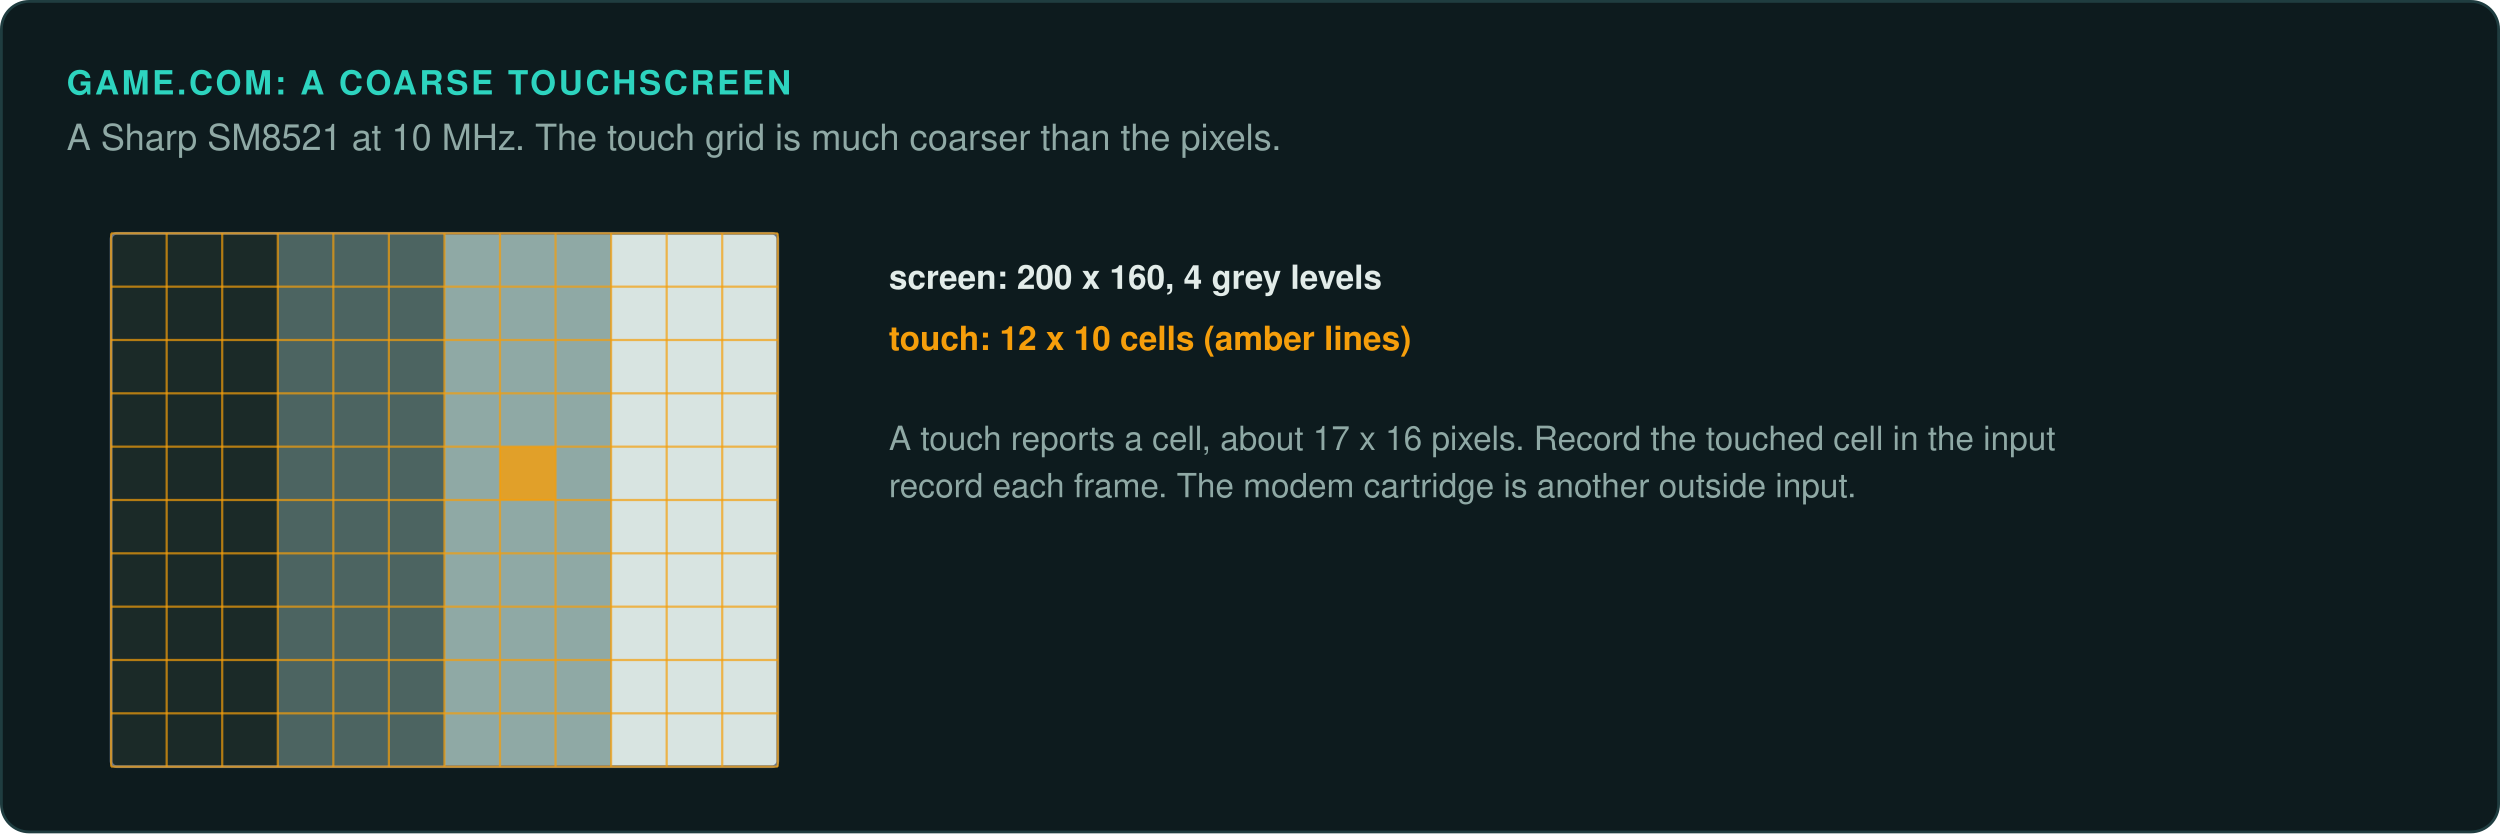
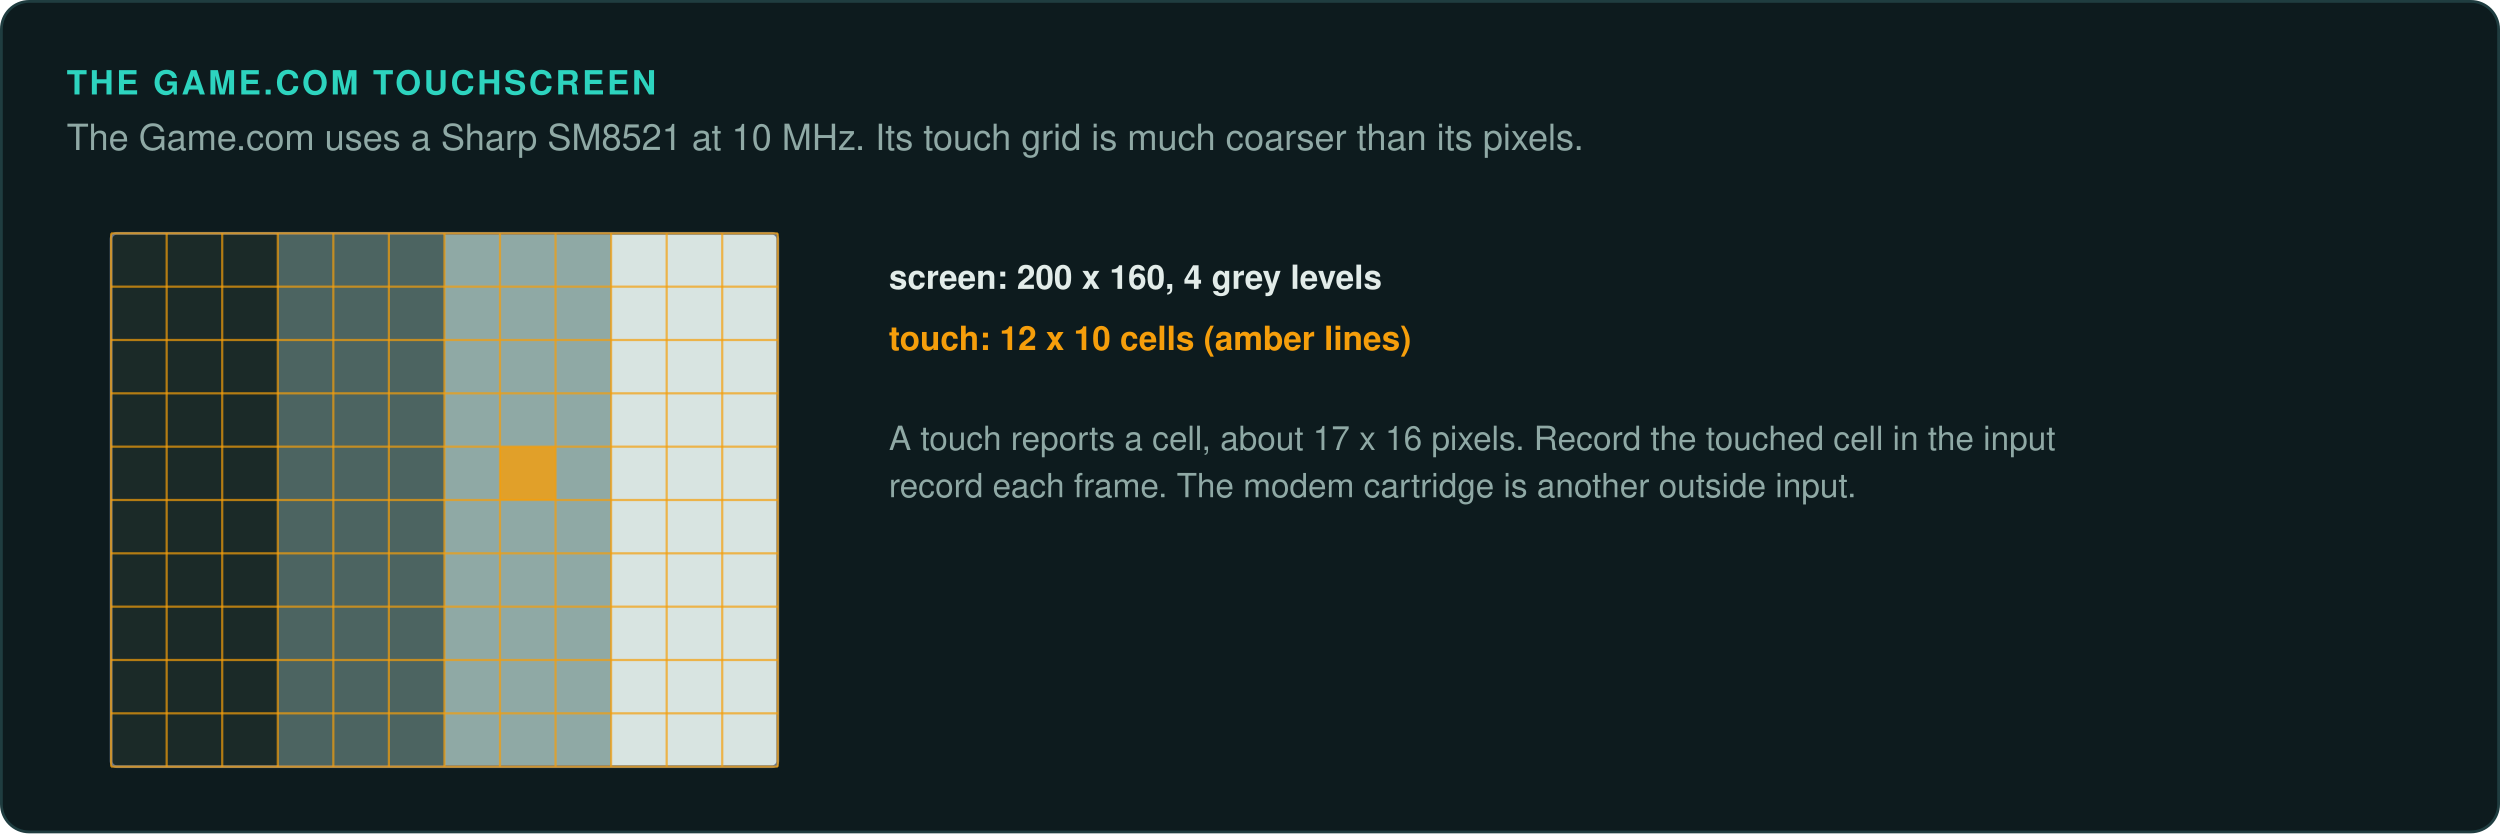
<svg xmlns="http://www.w3.org/2000/svg" width="900" height="300" viewBox="0 0 900 300" role="img" aria-label="The Game.com screen with its 12 by 10 touch grid">
  <rect x="0.5" y="0.5" width="899" height="299" rx="10" fill="#0d1b1e" stroke="#1f3d40" />
  <defs>
    <marker id="arrow" viewBox="0 0 8 8" refX="7" refY="4" markerWidth="7" markerHeight="7" orient="auto">
      <path d="M0 0L8 4L0 8z" fill="#8fa9a5" />
    </marker>
  </defs>
-   <text x="24.0" y="34.0" font-family="ui-sans-serif, -apple-system, 'Segoe UI', Helvetica, Arial, sans-serif" font-size="12" font-weight="600" fill="#2dd4bf" text-anchor="start" letter-spacing="0.08em">GAME.COM: A COARSE TOUCHSCREEN</text>
-   <text x="24.0" y="54.0" font-family="ui-sans-serif, -apple-system, 'Segoe UI', Helvetica, Arial, sans-serif" font-size="13" font-weight="400" fill="#8fa9a5" text-anchor="start">A Sharp SM8521 at 10 MHz. The touch grid is much coarser than the pixels.</text>
+   <text x="24.0" y="34.0" font-family="ui-sans-serif, -apple-system, 'Segoe UI', Helvetica, Arial, sans-serif" font-size="12" font-weight="600" fill="#2dd4bf" text-anchor="start" letter-spacing="0.08em">THE GAME.COM TOUCHSCREEN</text>
+   <text x="24.0" y="54.0" font-family="ui-sans-serif, -apple-system, 'Segoe UI', Helvetica, Arial, sans-serif" font-size="13" font-weight="400" fill="#8fa9a5" text-anchor="start">The Game.com uses a Sharp SM8521 at 10 MHz. Its touch grid is much coarser than its pixels.</text>
  <rect x="40.0" y="84.0" width="60.0" height="192.0" rx="0" fill="#1b2a28" stroke="none" />
  <rect x="100.0" y="84.0" width="60.0" height="192.0" rx="0" fill="#4c6461" stroke="none" />
  <rect x="160.0" y="84.0" width="60.0" height="192.0" rx="0" fill="#8fa9a5" stroke="none" />
  <rect x="220.0" y="84.0" width="60.0" height="192.0" rx="0" fill="#d8e4e1" stroke="none" />
  <rect x="40.0" y="84.0" width="240.0" height="192.0" rx="2" fill="none" stroke="#64748b" />
  <path d="M40.0 84.0L40.0 276.0" stroke="#f59e0b" stroke-width="0.8" fill="none" stroke-opacity="0.7" />
  <path d="M60.0 84.0L60.0 276.0" stroke="#f59e0b" stroke-width="0.8" fill="none" stroke-opacity="0.7" />
  <path d="M80.0 84.0L80.0 276.0" stroke="#f59e0b" stroke-width="0.8" fill="none" stroke-opacity="0.7" />
  <path d="M100.0 84.0L100.0 276.0" stroke="#f59e0b" stroke-width="0.8" fill="none" stroke-opacity="0.7" />
  <path d="M120.0 84.0L120.0 276.0" stroke="#f59e0b" stroke-width="0.8" fill="none" stroke-opacity="0.7" />
  <path d="M140.0 84.0L140.0 276.0" stroke="#f59e0b" stroke-width="0.8" fill="none" stroke-opacity="0.7" />
  <path d="M160.0 84.0L160.0 276.0" stroke="#f59e0b" stroke-width="0.8" fill="none" stroke-opacity="0.7" />
  <path d="M180.0 84.0L180.0 276.0" stroke="#f59e0b" stroke-width="0.8" fill="none" stroke-opacity="0.7" />
  <path d="M200.0 84.0L200.0 276.0" stroke="#f59e0b" stroke-width="0.8" fill="none" stroke-opacity="0.7" />
  <path d="M220.0 84.0L220.0 276.0" stroke="#f59e0b" stroke-width="0.8" fill="none" stroke-opacity="0.7" />
  <path d="M240.0 84.0L240.0 276.0" stroke="#f59e0b" stroke-width="0.8" fill="none" stroke-opacity="0.7" />
  <path d="M260.0 84.0L260.0 276.0" stroke="#f59e0b" stroke-width="0.8" fill="none" stroke-opacity="0.7" />
  <path d="M280.0 84.0L280.0 276.0" stroke="#f59e0b" stroke-width="0.8" fill="none" stroke-opacity="0.7" />
  <path d="M40.0 84.0L280.0 84.0" stroke="#f59e0b" stroke-width="0.8" fill="none" stroke-opacity="0.7" />
  <path d="M40.0 103.2L280.0 103.2" stroke="#f59e0b" stroke-width="0.8" fill="none" stroke-opacity="0.7" />
  <path d="M40.0 122.4L280.0 122.4" stroke="#f59e0b" stroke-width="0.8" fill="none" stroke-opacity="0.7" />
  <path d="M40.0 141.6L280.0 141.6" stroke="#f59e0b" stroke-width="0.8" fill="none" stroke-opacity="0.7" />
  <path d="M40.0 160.8L280.0 160.8" stroke="#f59e0b" stroke-width="0.8" fill="none" stroke-opacity="0.7" />
  <path d="M40.0 180.0L280.0 180.0" stroke="#f59e0b" stroke-width="0.8" fill="none" stroke-opacity="0.7" />
  <path d="M40.0 199.2L280.0 199.2" stroke="#f59e0b" stroke-width="0.8" fill="none" stroke-opacity="0.7" />
  <path d="M40.0 218.4L280.0 218.4" stroke="#f59e0b" stroke-width="0.8" fill="none" stroke-opacity="0.7" />
  <path d="M40.0 237.6L280.0 237.6" stroke="#f59e0b" stroke-width="0.8" fill="none" stroke-opacity="0.7" />
  <path d="M40.0 256.8L280.0 256.8" stroke="#f59e0b" stroke-width="0.8" fill="none" stroke-opacity="0.7" />
  <path d="M40.0 276.0L280.0 276.0" stroke="#f59e0b" stroke-width="0.8" fill="none" stroke-opacity="0.7" />
  <rect x="180.0" y="160.8" width="20.0" height="19.2" fill="#f59e0b" fill-opacity="0.8">
    <animate attributeName="opacity" values="1;0.2;1" dur="1.2s" repeatCount="indefinite" />
  </rect>
  <text x="320.0" y="104.0" font-family="ui-sans-serif, -apple-system, 'Segoe UI', Helvetica, Arial, sans-serif" font-size="12" font-weight="600" fill="#e2ece9" text-anchor="start">screen: 200 x 160, 4 grey levels</text>
  <text x="320.0" y="126.0" font-family="ui-sans-serif, -apple-system, 'Segoe UI', Helvetica, Arial, sans-serif" font-size="12" font-weight="600" fill="#f59e0b" text-anchor="start">touch: 12 x 10 cells (amber lines)</text>
  <text x="320.0" y="162.0" font-family="ui-sans-serif, -apple-system, 'Segoe UI', Helvetica, Arial, sans-serif" font-size="12" font-weight="400" fill="#8fa9a5" text-anchor="start">A touch reports a cell, about 17 x 16 pixels. Record the touched cell in the input</text>
  <text x="320.0" y="179.0" font-family="ui-sans-serif, -apple-system, 'Segoe UI', Helvetica, Arial, sans-serif" font-size="12" font-weight="400" fill="#8fa9a5" text-anchor="start">record each frame. The modem cartridge is another outside input.</text>
</svg>
